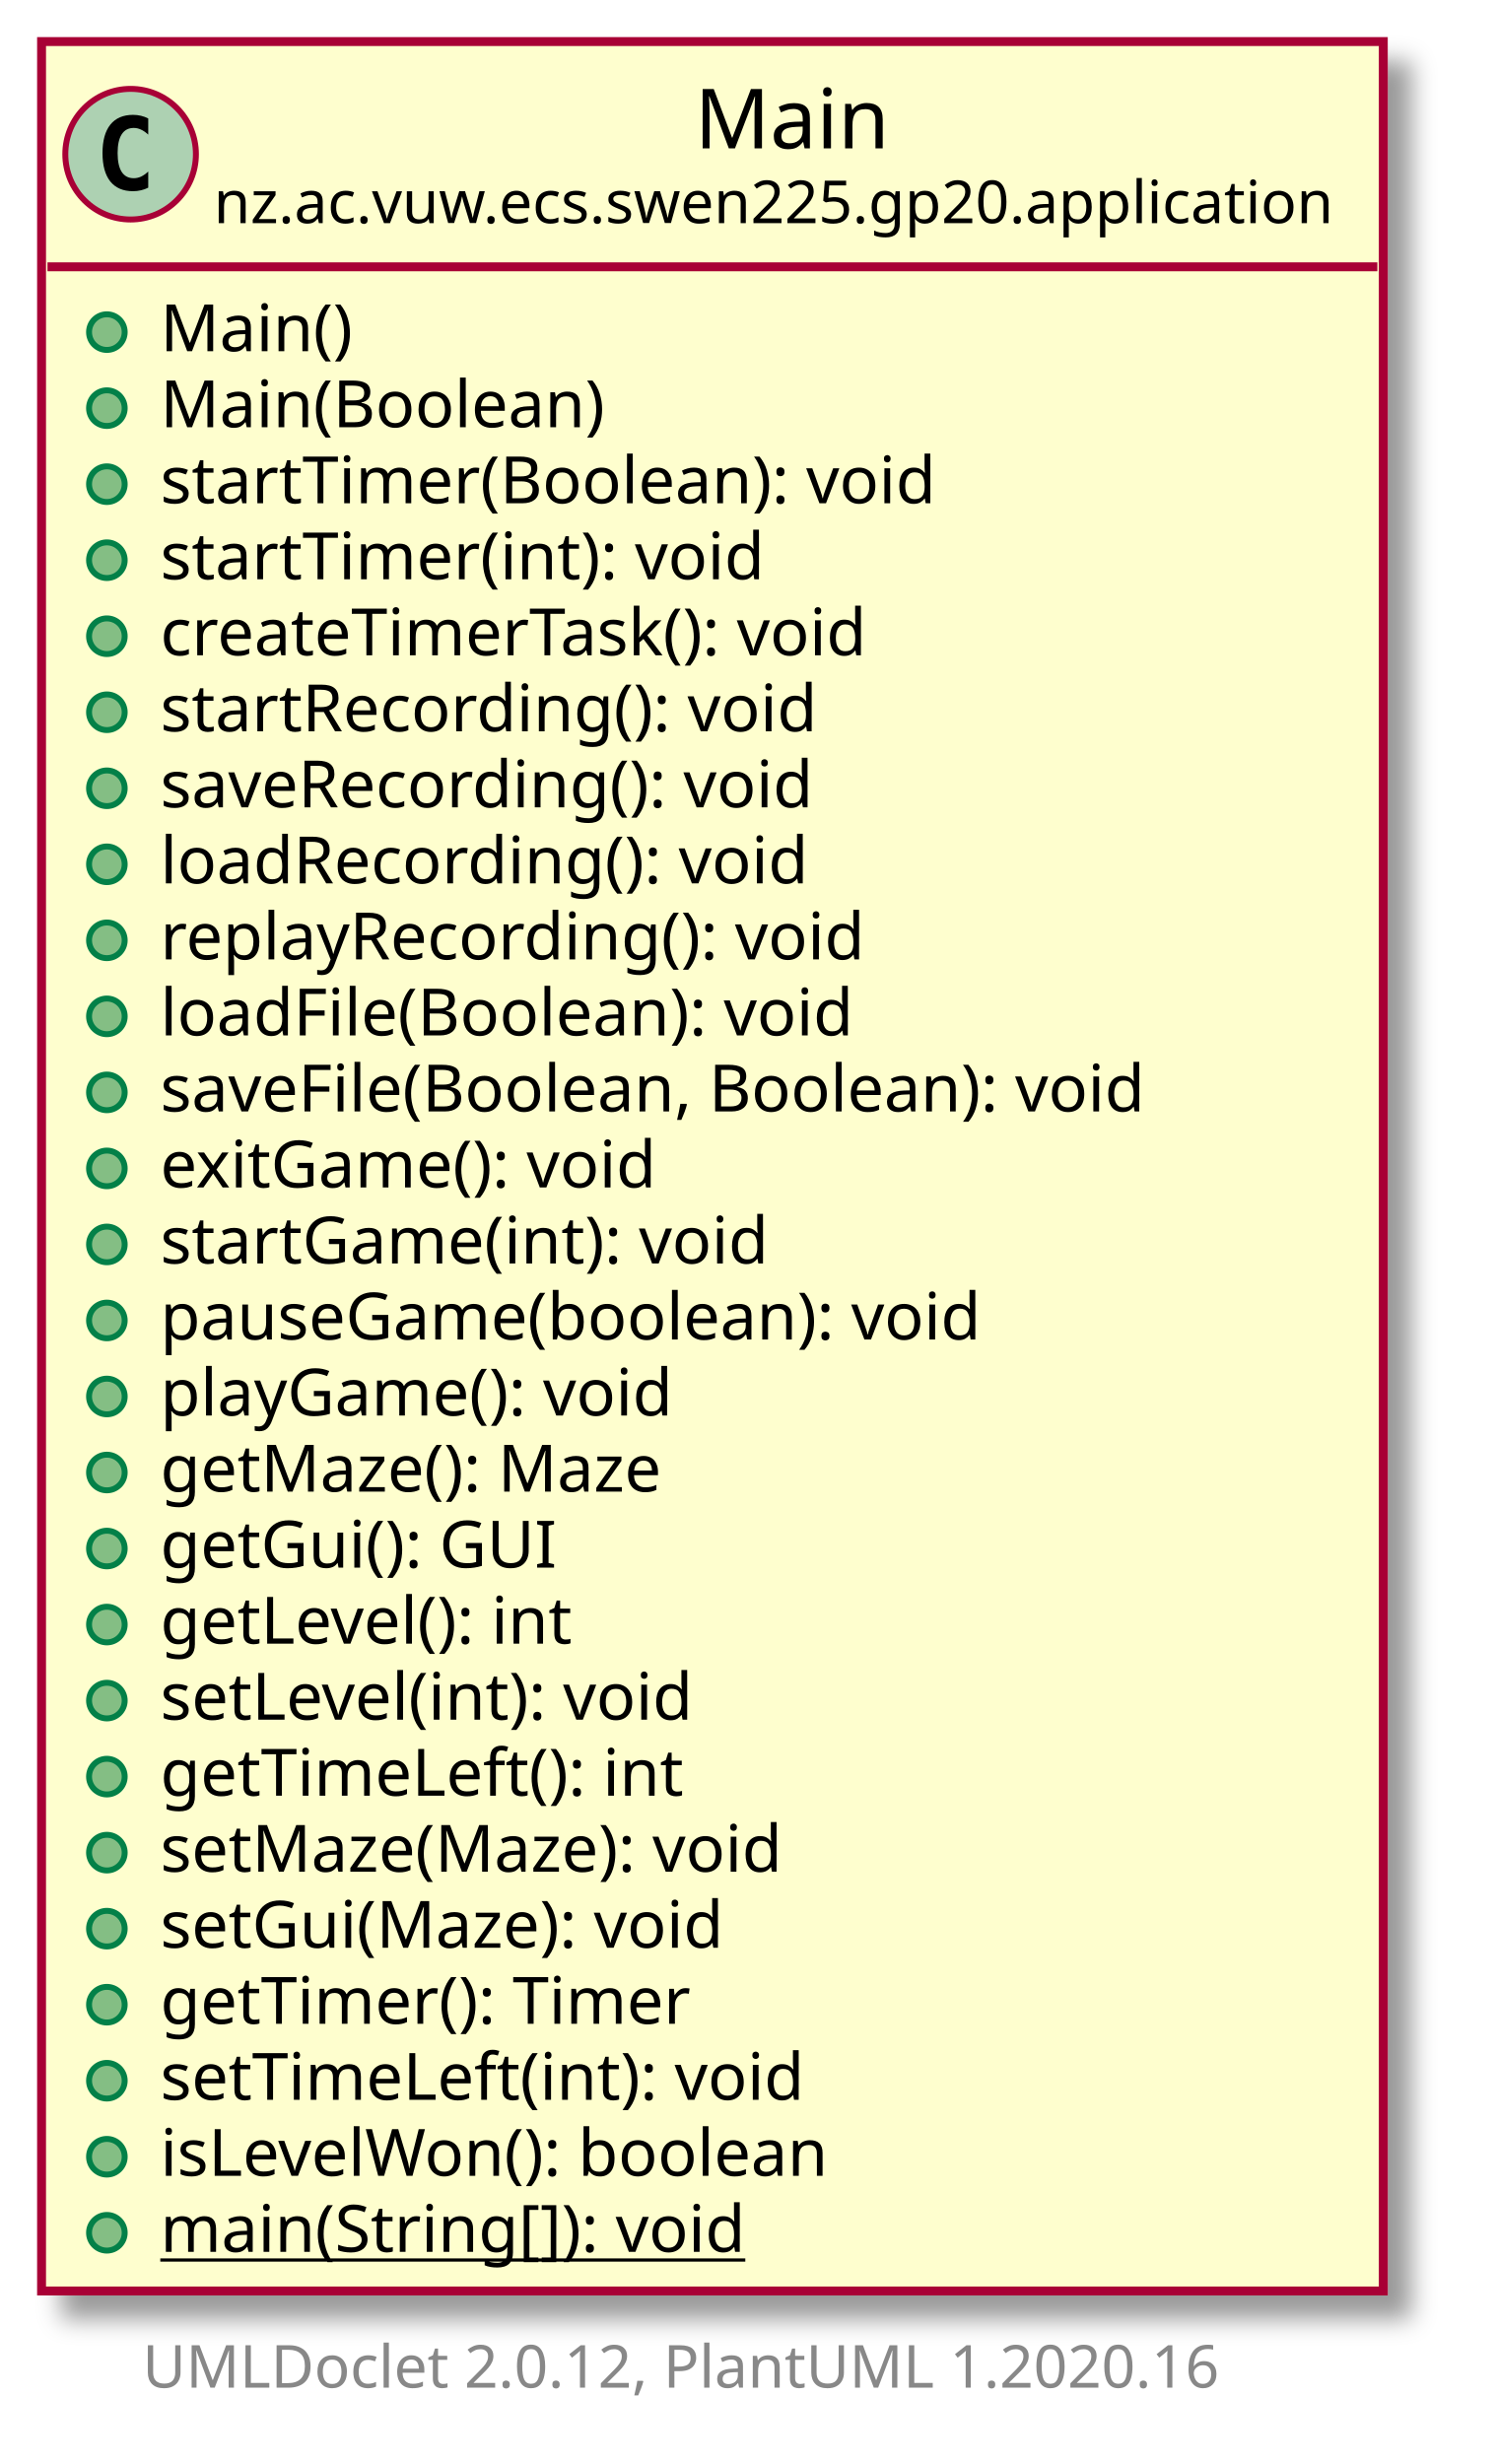
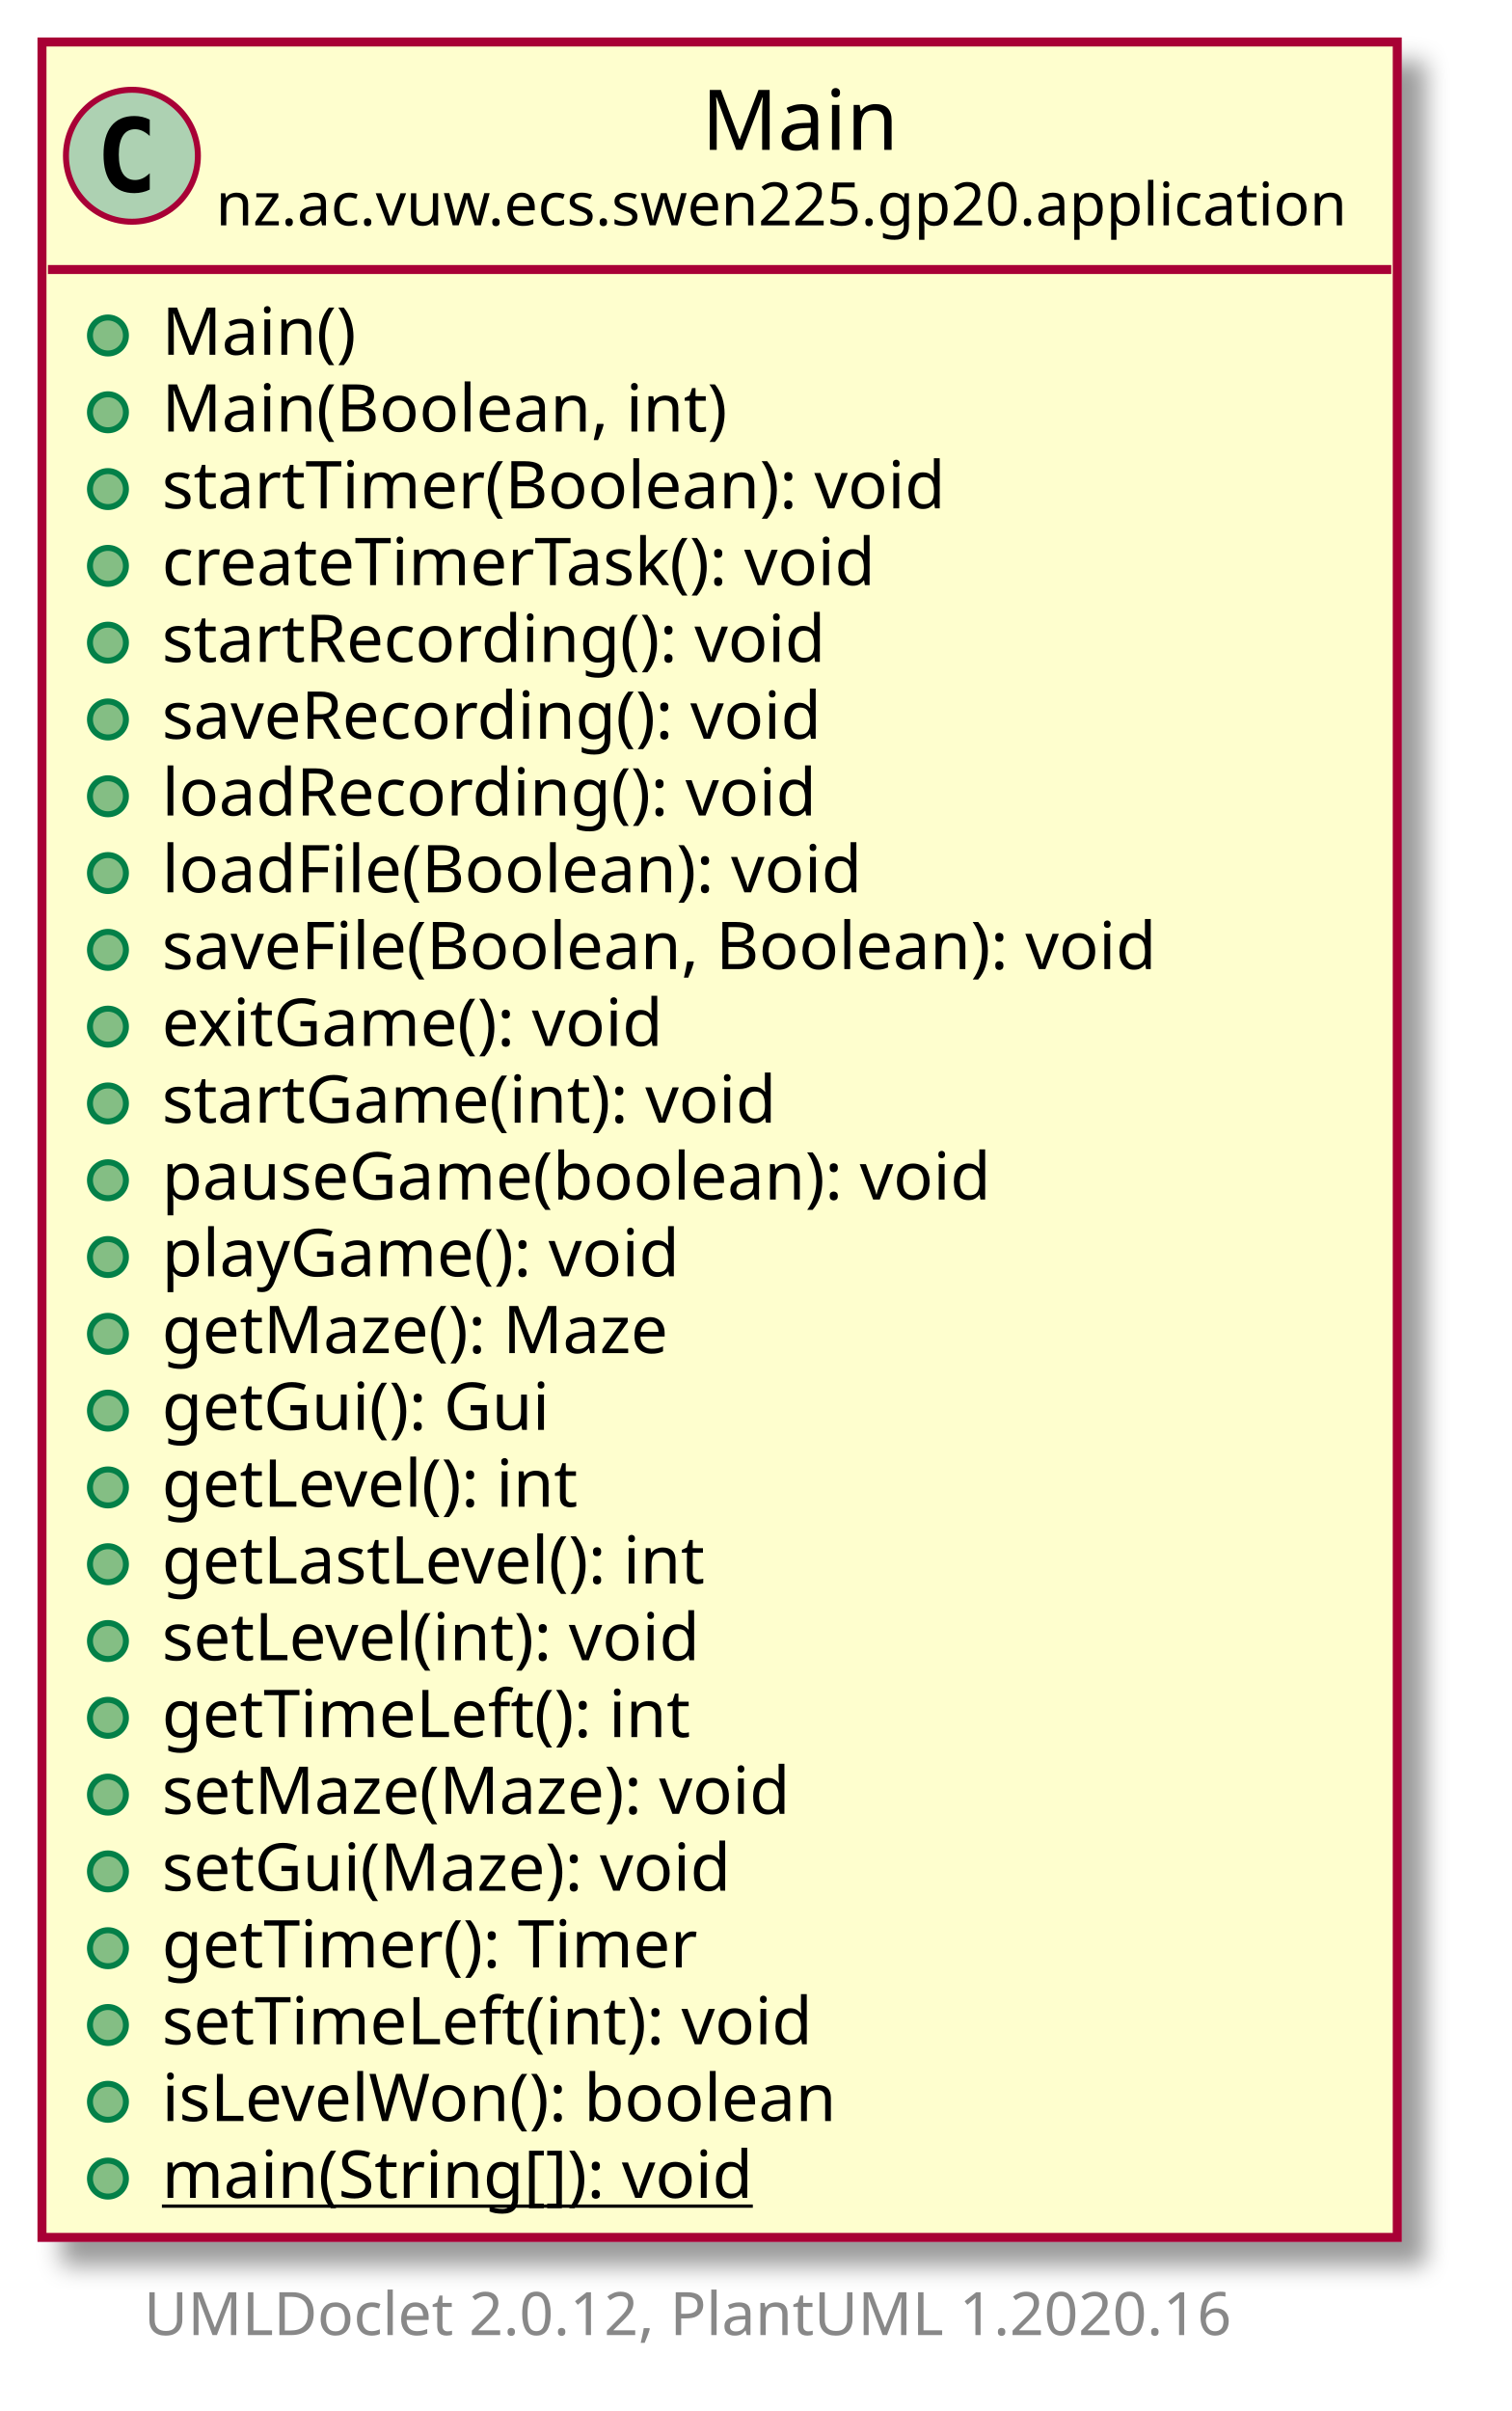
- <svg xmlns="http://www.w3.org/2000/svg" xmlns:xlink="http://www.w3.org/1999/xlink" contentScriptType="application/ecmascript" contentStyleType="text/css" height="415px" preserveAspectRatio="none" style="width:252px;height:415px;" version="1.1" viewBox="0 0 252 415" width="252px" zoomAndPan="magnify">
+ <svg xmlns="http://www.w3.org/2000/svg" xmlns:xlink="http://www.w3.org/1999/xlink" contentScriptType="application/ecmascript" contentStyleType="text/css" height="402px" preserveAspectRatio="none" style="width:252px;height:402px;" version="1.1" viewBox="0 0 252 402" width="252px" zoomAndPan="magnify">
  <defs>
-     <filter height="300%" id="fy5qoscxcxhuf" width="300%" x="-1" y="-1">
+     <filter height="300%" id="fjaobab4jx184" width="300%" x="-1" y="-1">
      <feGaussianBlur result="blurOut" stdDeviation="2.0" />
      <feColorMatrix in="blurOut" result="blurOut2" type="matrix" values="0 0 0 0 0 0 0 0 0 0 0 0 0 0 0 0 0 0 .4 0" />
      <feOffset dx="4.0" dy="4.0" in="blurOut2" result="blurOut3" />
      <feBlend in="SourceGraphic" in2="blurOut3" mode="normal" />
    </filter>
  </defs>
  <g>
    <a href="Main.html" target="_top" title="Main.html" xlink:actuate="onRequest" xlink:href="Main.html" xlink:show="new" xlink:title="Main.html" xlink:type="simple">
-       <rect codeLine="5" fill="#FEFECE" filter="url(#fy5qoscxcxhuf)" height="378.859" id="nz.ac.vuw.ecs.swen225.gp20.application.Main" style="stroke: #A80036; stroke-width: 1.5;" width="226" x="7" y="7" />
+       <rect codeLine="5" fill="#FEFECE" filter="url(#fjaobab4jx184)" height="366.055" id="nz.ac.vuw.ecs.swen225.gp20.application.Main" style="stroke: #A80036; stroke-width: 1.5;" width="226" x="7" y="7" />
      <ellipse cx="22" cy="25.969" fill="#ADD1B2" rx="11" ry="11" style="stroke: #A80036; stroke-width: 1.0;" />
      <path d="M24.969,31.609 Q24.391,31.906 23.75,32.047 Q23.109,32.203 22.406,32.203 Q19.906,32.203 18.578,30.562 Q17.266,28.906 17.266,25.781 Q17.266,22.656 18.578,21 Q19.906,19.344 22.406,19.344 Q23.109,19.344 23.75,19.5 Q24.406,19.656 24.969,19.953 L24.969,22.672 Q24.344,22.094 23.75,21.828 Q23.156,21.547 22.531,21.547 Q21.188,21.547 20.5,22.625 Q19.812,23.688 19.812,25.781 Q19.812,27.875 20.5,28.953 Q21.188,30.016 22.531,30.016 Q23.156,30.016 23.75,29.75 Q24.344,29.469 24.969,28.891 L24.969,31.609 Z " />
      <text fill="#000000" font-family="sans-serif" font-size="14" lengthAdjust="spacingAndGlyphs" textLength="32" x="117" y="24.995">Main
            </text>
      <text fill="#000000" font-family="sans-serif" font-size="10" lengthAdjust="spacingAndGlyphs" textLength="194" x="36" y="37.579">nz.ac.vuw.ecs.swen225.gp20.application
            </text>
      <line style="stroke: #A80036; stroke-width: 1.5;" x1="8" x2="232" y1="44.938" y2="44.938" />
      <ellipse cx="18" cy="55.938" fill="#84BE84" rx="3" ry="3" style="stroke: #038048; stroke-width: 1.0;" />
      <text fill="#000000" font-family="sans-serif" font-size="11" lengthAdjust="spacingAndGlyphs" textLength="34" x="27" y="59.148">Main()
            </text>
      <ellipse cx="18" cy="68.742" fill="#84BE84" rx="3" ry="3" style="stroke: #038048; stroke-width: 1.0;" />
-       <text fill="#000000" font-family="sans-serif" font-size="11" lengthAdjust="spacingAndGlyphs" textLength="80" x="27" y="71.953">Main(Boolean)
+       <text fill="#000000" font-family="sans-serif" font-size="11" lengthAdjust="spacingAndGlyphs" textLength="102" x="27" y="71.953">Main(Boolean, int)
            </text>
      <ellipse cx="18" cy="81.547" fill="#84BE84" rx="3" ry="3" style="stroke: #038048; stroke-width: 1.0;" />
      <text fill="#000000" font-family="sans-serif" font-size="11" lengthAdjust="spacingAndGlyphs" textLength="145" x="27" y="84.757">startTimer(Boolean): void
            </text>
      <ellipse cx="18" cy="94.352" fill="#84BE84" rx="3" ry="3" style="stroke: #038048; stroke-width: 1.0;" />
-       <text fill="#000000" font-family="sans-serif" font-size="11" lengthAdjust="spacingAndGlyphs" textLength="113" x="27" y="97.562">startTimer(int): void
+       <text fill="#000000" font-family="sans-serif" font-size="11" lengthAdjust="spacingAndGlyphs" textLength="135" x="27" y="97.562">createTimerTask(): void
            </text>
      <ellipse cx="18" cy="107.156" fill="#84BE84" rx="3" ry="3" style="stroke: #038048; stroke-width: 1.0;" />
-       <text fill="#000000" font-family="sans-serif" font-size="11" lengthAdjust="spacingAndGlyphs" textLength="135" x="27" y="110.367">createTimerTask(): void
+       <text fill="#000000" font-family="sans-serif" font-size="11" lengthAdjust="spacingAndGlyphs" textLength="122" x="27" y="110.367">startRecording(): void
            </text>
      <ellipse cx="18" cy="119.961" fill="#84BE84" rx="3" ry="3" style="stroke: #038048; stroke-width: 1.0;" />
-       <text fill="#000000" font-family="sans-serif" font-size="11" lengthAdjust="spacingAndGlyphs" textLength="122" x="27" y="123.171">startRecording(): void
+       <text fill="#000000" font-family="sans-serif" font-size="11" lengthAdjust="spacingAndGlyphs" textLength="122" x="27" y="123.171">saveRecording(): void
            </text>
      <ellipse cx="18" cy="132.766" fill="#84BE84" rx="3" ry="3" style="stroke: #038048; stroke-width: 1.0;" />
-       <text fill="#000000" font-family="sans-serif" font-size="11" lengthAdjust="spacingAndGlyphs" textLength="122" x="27" y="135.976">saveRecording(): void
+       <text fill="#000000" font-family="sans-serif" font-size="11" lengthAdjust="spacingAndGlyphs" textLength="119" x="27" y="135.976">loadRecording(): void
            </text>
      <ellipse cx="18" cy="145.57" fill="#84BE84" rx="3" ry="3" style="stroke: #038048; stroke-width: 1.0;" />
-       <text fill="#000000" font-family="sans-serif" font-size="11" lengthAdjust="spacingAndGlyphs" textLength="119" x="27" y="148.781">loadRecording(): void
+       <text fill="#000000" font-family="sans-serif" font-size="11" lengthAdjust="spacingAndGlyphs" textLength="128" x="27" y="148.781">loadFile(Boolean): void
            </text>
      <ellipse cx="18" cy="158.375" fill="#84BE84" rx="3" ry="3" style="stroke: #038048; stroke-width: 1.0;" />
-       <text fill="#000000" font-family="sans-serif" font-size="11" lengthAdjust="spacingAndGlyphs" textLength="130" x="27" y="161.585">replayRecording(): void
+       <text fill="#000000" font-family="sans-serif" font-size="11" lengthAdjust="spacingAndGlyphs" textLength="185" x="27" y="161.585">saveFile(Boolean, Boolean): void
            </text>
      <ellipse cx="18" cy="171.18" fill="#84BE84" rx="3" ry="3" style="stroke: #038048; stroke-width: 1.0;" />
-       <text fill="#000000" font-family="sans-serif" font-size="11" lengthAdjust="spacingAndGlyphs" textLength="128" x="27" y="174.39">loadFile(Boolean): void
+       <text fill="#000000" font-family="sans-serif" font-size="11" lengthAdjust="spacingAndGlyphs" textLength="93" x="27" y="174.39">exitGame(): void
            </text>
      <ellipse cx="18" cy="183.984" fill="#84BE84" rx="3" ry="3" style="stroke: #038048; stroke-width: 1.0;" />
-       <text fill="#000000" font-family="sans-serif" font-size="11" lengthAdjust="spacingAndGlyphs" textLength="185" x="27" y="187.195">saveFile(Boolean, Boolean): void
+       <text fill="#000000" font-family="sans-serif" font-size="11" lengthAdjust="spacingAndGlyphs" textLength="114" x="27" y="187.195">startGame(int): void
            </text>
      <ellipse cx="18" cy="196.789" fill="#84BE84" rx="3" ry="3" style="stroke: #038048; stroke-width: 1.0;" />
-       <text fill="#000000" font-family="sans-serif" font-size="11" lengthAdjust="spacingAndGlyphs" textLength="93" x="27" y="200">exitGame(): void
+       <text fill="#000000" font-family="sans-serif" font-size="11" lengthAdjust="spacingAndGlyphs" textLength="153" x="27" y="200">pauseGame(boolean): void
            </text>
      <ellipse cx="18" cy="209.594" fill="#84BE84" rx="3" ry="3" style="stroke: #038048; stroke-width: 1.0;" />
-       <text fill="#000000" font-family="sans-serif" font-size="11" lengthAdjust="spacingAndGlyphs" textLength="114" x="27" y="212.804">startGame(int): void
+       <text fill="#000000" font-family="sans-serif" font-size="11" lengthAdjust="spacingAndGlyphs" textLength="96" x="27" y="212.804">playGame(): void
            </text>
      <ellipse cx="18" cy="222.398" fill="#84BE84" rx="3" ry="3" style="stroke: #038048; stroke-width: 1.0;" />
-       <text fill="#000000" font-family="sans-serif" font-size="11" lengthAdjust="spacingAndGlyphs" textLength="153" x="27" y="225.609">pauseGame(boolean): void
+       <text fill="#000000" font-family="sans-serif" font-size="11" lengthAdjust="spacingAndGlyphs" textLength="90" x="27" y="225.609">getMaze(): Maze
            </text>
      <ellipse cx="18" cy="235.203" fill="#84BE84" rx="3" ry="3" style="stroke: #038048; stroke-width: 1.0;" />
-       <text fill="#000000" font-family="sans-serif" font-size="11" lengthAdjust="spacingAndGlyphs" textLength="96" x="27" y="238.414">playGame(): void
+       <text fill="#000000" font-family="sans-serif" font-size="11" lengthAdjust="spacingAndGlyphs" textLength="72" x="27" y="238.414">getGui(): Gui
            </text>
      <ellipse cx="18" cy="248.008" fill="#84BE84" rx="3" ry="3" style="stroke: #038048; stroke-width: 1.0;" />
-       <text fill="#000000" font-family="sans-serif" font-size="11" lengthAdjust="spacingAndGlyphs" textLength="90" x="27" y="251.218">getMaze(): Maze
+       <text fill="#000000" font-family="sans-serif" font-size="11" lengthAdjust="spacingAndGlyphs" textLength="77" x="27" y="251.218">getLevel(): int
            </text>
      <ellipse cx="18" cy="260.812" fill="#84BE84" rx="3" ry="3" style="stroke: #038048; stroke-width: 1.0;" />
-       <text fill="#000000" font-family="sans-serif" font-size="11" lengthAdjust="spacingAndGlyphs" textLength="73" x="27" y="264.023">getGui(): GUI
+       <text fill="#000000" font-family="sans-serif" font-size="11" lengthAdjust="spacingAndGlyphs" textLength="101" x="27" y="264.023">getLastLevel(): int
            </text>
      <ellipse cx="18" cy="273.617" fill="#84BE84" rx="3" ry="3" style="stroke: #038048; stroke-width: 1.0;" />
-       <text fill="#000000" font-family="sans-serif" font-size="11" lengthAdjust="spacingAndGlyphs" textLength="77" x="27" y="276.828">getLevel(): int
+       <text fill="#000000" font-family="sans-serif" font-size="11" lengthAdjust="spacingAndGlyphs" textLength="100" x="27" y="276.828">setLevel(int): void
            </text>
      <ellipse cx="18" cy="286.422" fill="#84BE84" rx="3" ry="3" style="stroke: #038048; stroke-width: 1.0;" />
-       <text fill="#000000" font-family="sans-serif" font-size="11" lengthAdjust="spacingAndGlyphs" textLength="100" x="27" y="289.632">setLevel(int): void
+       <text fill="#000000" font-family="sans-serif" font-size="11" lengthAdjust="spacingAndGlyphs" textLength="97" x="27" y="289.632">getTimeLeft(): int
            </text>
      <ellipse cx="18" cy="299.227" fill="#84BE84" rx="3" ry="3" style="stroke: #038048; stroke-width: 1.0;" />
-       <text fill="#000000" font-family="sans-serif" font-size="11" lengthAdjust="spacingAndGlyphs" textLength="97" x="27" y="302.437">getTimeLeft(): int
+       <text fill="#000000" font-family="sans-serif" font-size="11" lengthAdjust="spacingAndGlyphs" textLength="113" x="27" y="302.437">setMaze(Maze): void
            </text>
      <ellipse cx="18" cy="312.031" fill="#84BE84" rx="3" ry="3" style="stroke: #038048; stroke-width: 1.0;" />
-       <text fill="#000000" font-family="sans-serif" font-size="11" lengthAdjust="spacingAndGlyphs" textLength="113" x="27" y="315.242">setMaze(Maze): void
+       <text fill="#000000" font-family="sans-serif" font-size="11" lengthAdjust="spacingAndGlyphs" textLength="104" x="27" y="315.242">setGui(Maze): void
            </text>
      <ellipse cx="18" cy="324.836" fill="#84BE84" rx="3" ry="3" style="stroke: #038048; stroke-width: 1.0;" />
-       <text fill="#000000" font-family="sans-serif" font-size="11" lengthAdjust="spacingAndGlyphs" textLength="104" x="27" y="328.046">setGui(Maze): void
+       <text fill="#000000" font-family="sans-serif" font-size="11" lengthAdjust="spacingAndGlyphs" textLength="100" x="27" y="328.046">getTimer(): Timer
            </text>
      <ellipse cx="18" cy="337.641" fill="#84BE84" rx="3" ry="3" style="stroke: #038048; stroke-width: 1.0;" />
-       <text fill="#000000" font-family="sans-serif" font-size="11" lengthAdjust="spacingAndGlyphs" textLength="100" x="27" y="340.851">getTimer(): Timer
+       <text fill="#000000" font-family="sans-serif" font-size="11" lengthAdjust="spacingAndGlyphs" textLength="120" x="27" y="340.851">setTimeLeft(int): void
            </text>
      <ellipse cx="18" cy="350.445" fill="#84BE84" rx="3" ry="3" style="stroke: #038048; stroke-width: 1.0;" />
-       <text fill="#000000" font-family="sans-serif" font-size="11" lengthAdjust="spacingAndGlyphs" textLength="120" x="27" y="353.656">setTimeLeft(int): void
+       <text fill="#000000" font-family="sans-serif" font-size="11" lengthAdjust="spacingAndGlyphs" textLength="123" x="27" y="353.656">isLevelWon(): boolean
            </text>
      <ellipse cx="18" cy="363.25" fill="#84BE84" rx="3" ry="3" style="stroke: #038048; stroke-width: 1.0;" />
-       <text fill="#000000" font-family="sans-serif" font-size="11" lengthAdjust="spacingAndGlyphs" textLength="123" x="27" y="366.46">isLevelWon(): boolean
-             </text>
-       <ellipse cx="18" cy="376.055" fill="#84BE84" rx="3" ry="3" style="stroke: #038048; stroke-width: 1.0;" />
-       <text fill="#000000" font-family="sans-serif" font-size="11" lengthAdjust="spacingAndGlyphs" text-decoration="underline" textLength="109" x="27" y="379.265">main(String[]): void
+       <text fill="#000000" font-family="sans-serif" font-size="11" lengthAdjust="spacingAndGlyphs" text-decoration="underline" textLength="109" x="27" y="366.46">main(String[]): void
            </text>
    </a>
-     <text fill="#888888" font-family="sans-serif" font-size="10" lengthAdjust="spacingAndGlyphs" textLength="192" x="24" y="402.142">UMLDoclet 2.0.12, PlantUML 1.2020.16
+     <text fill="#888888" font-family="sans-serif" font-size="10" lengthAdjust="spacingAndGlyphs" textLength="192" x="24" y="389.337">UMLDoclet 2.0.12, PlantUML 1.2020.16
        </text>
  </g>
</svg>
